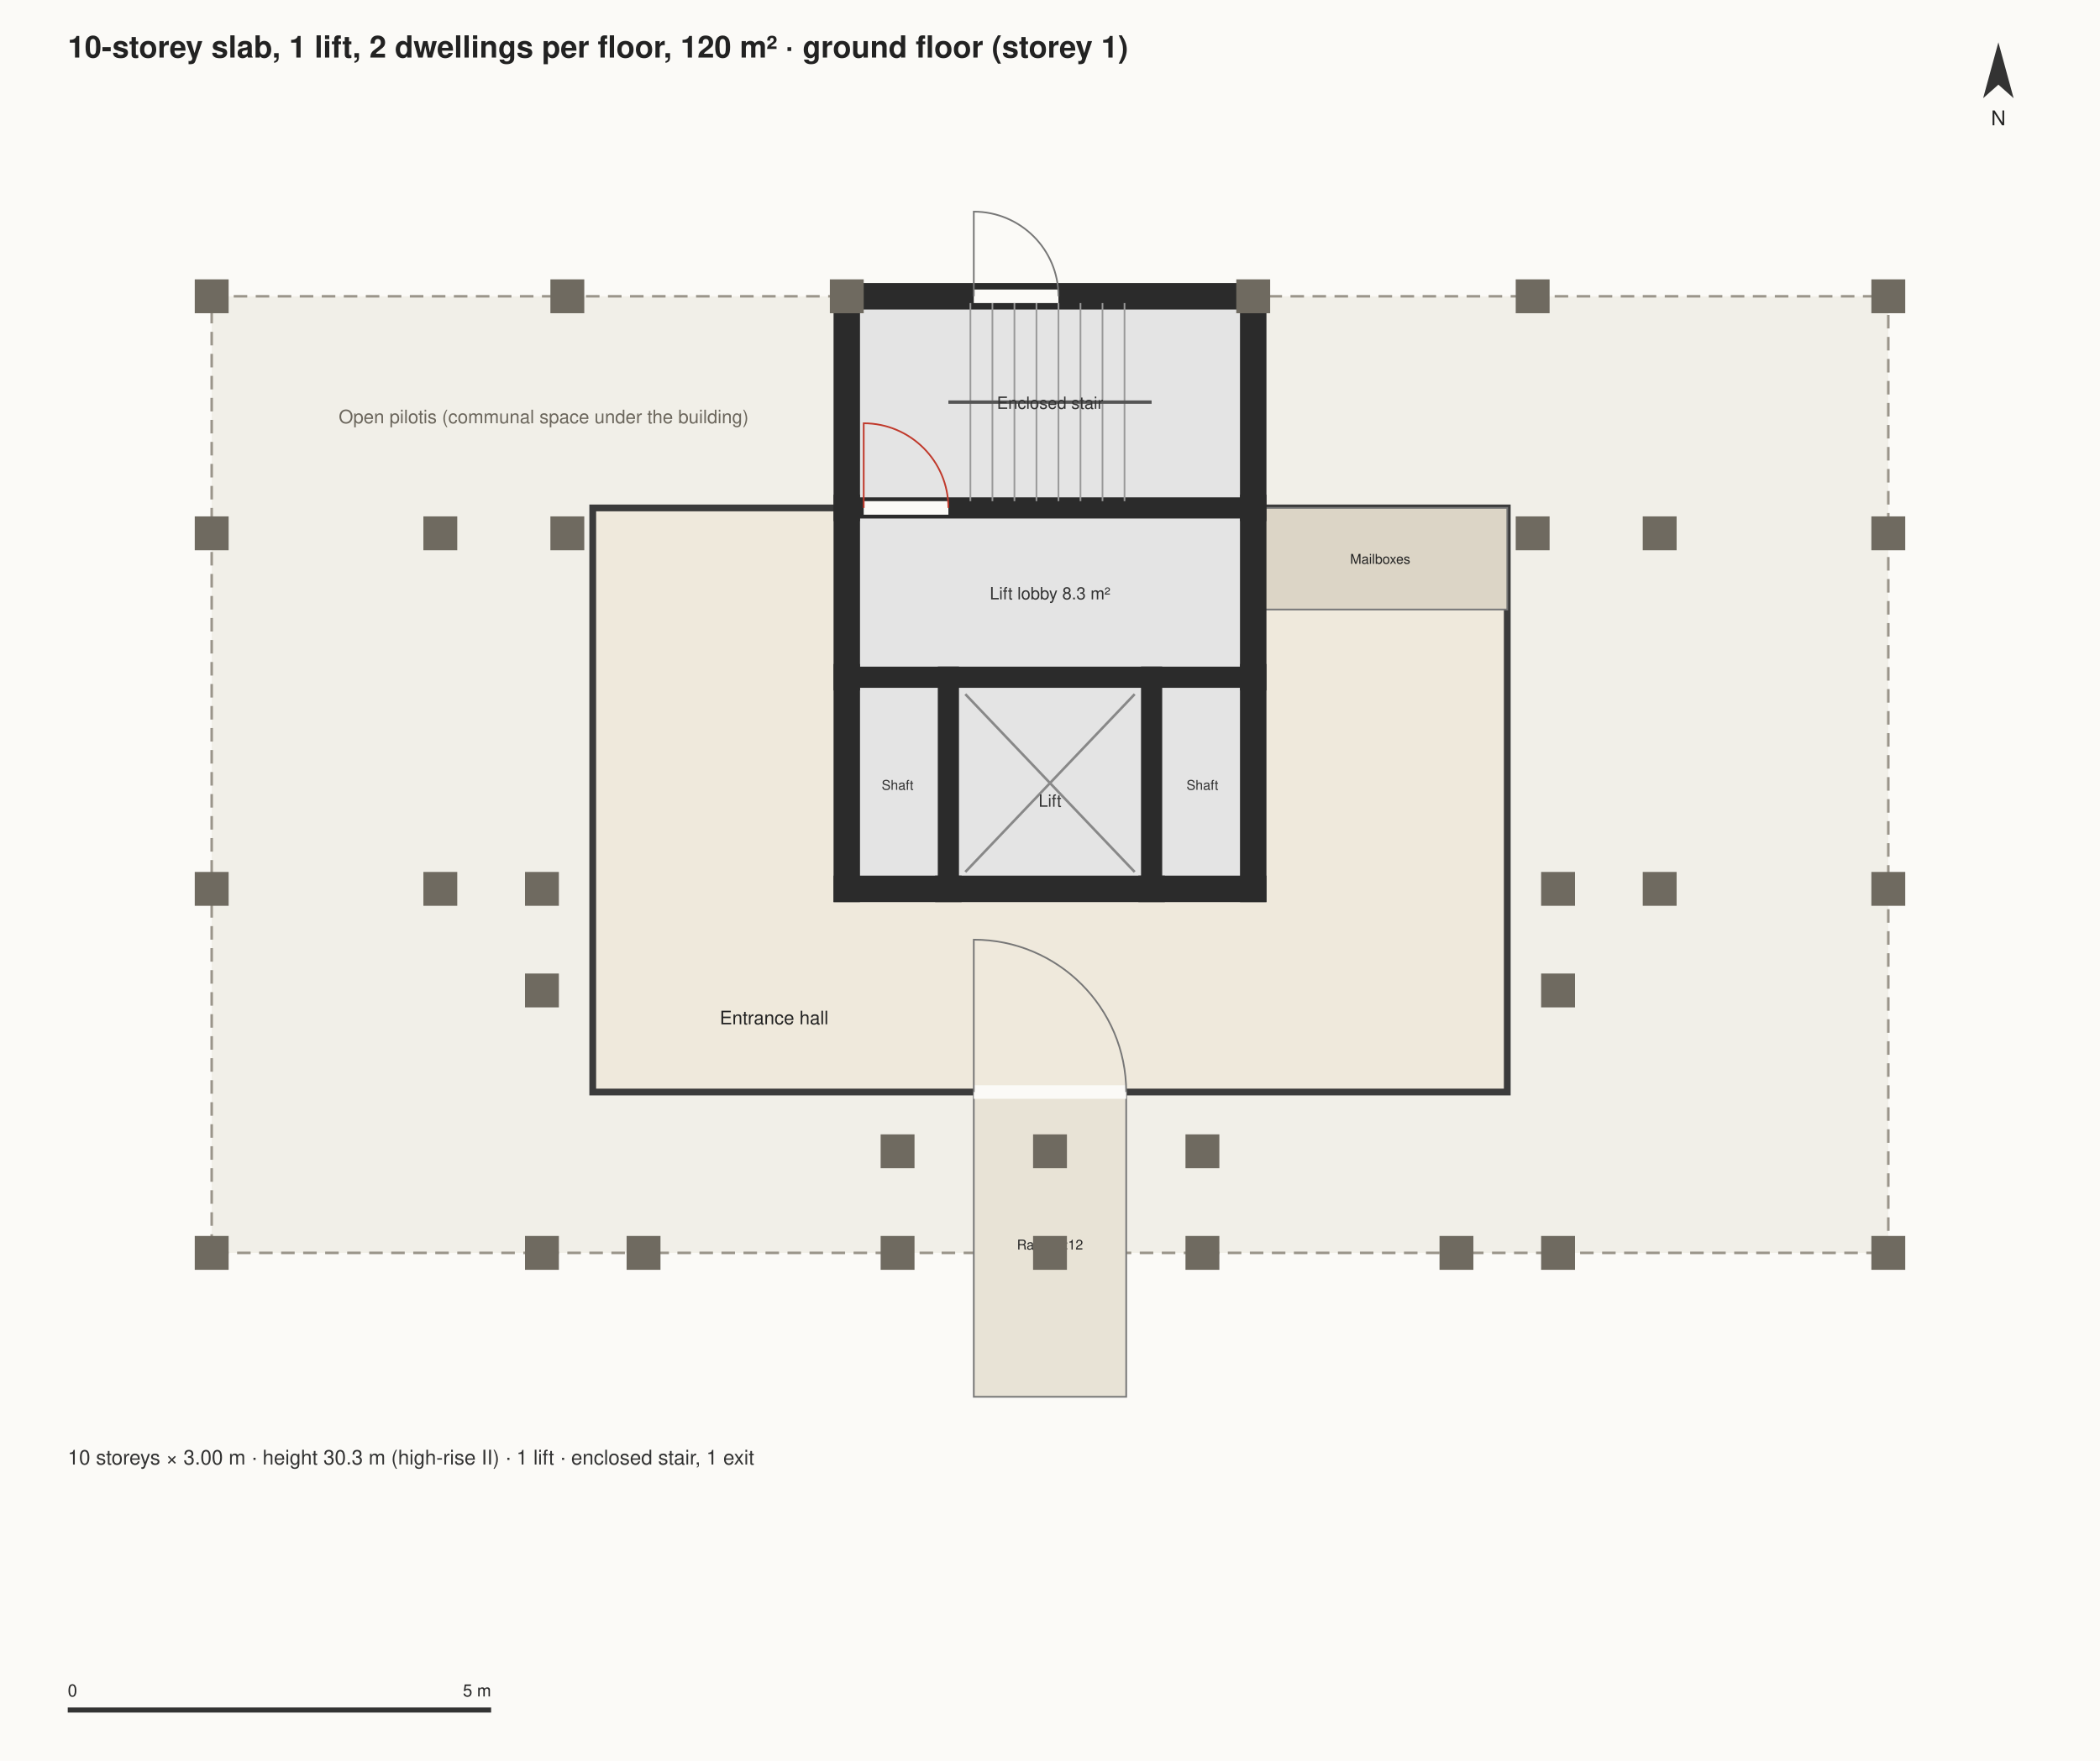
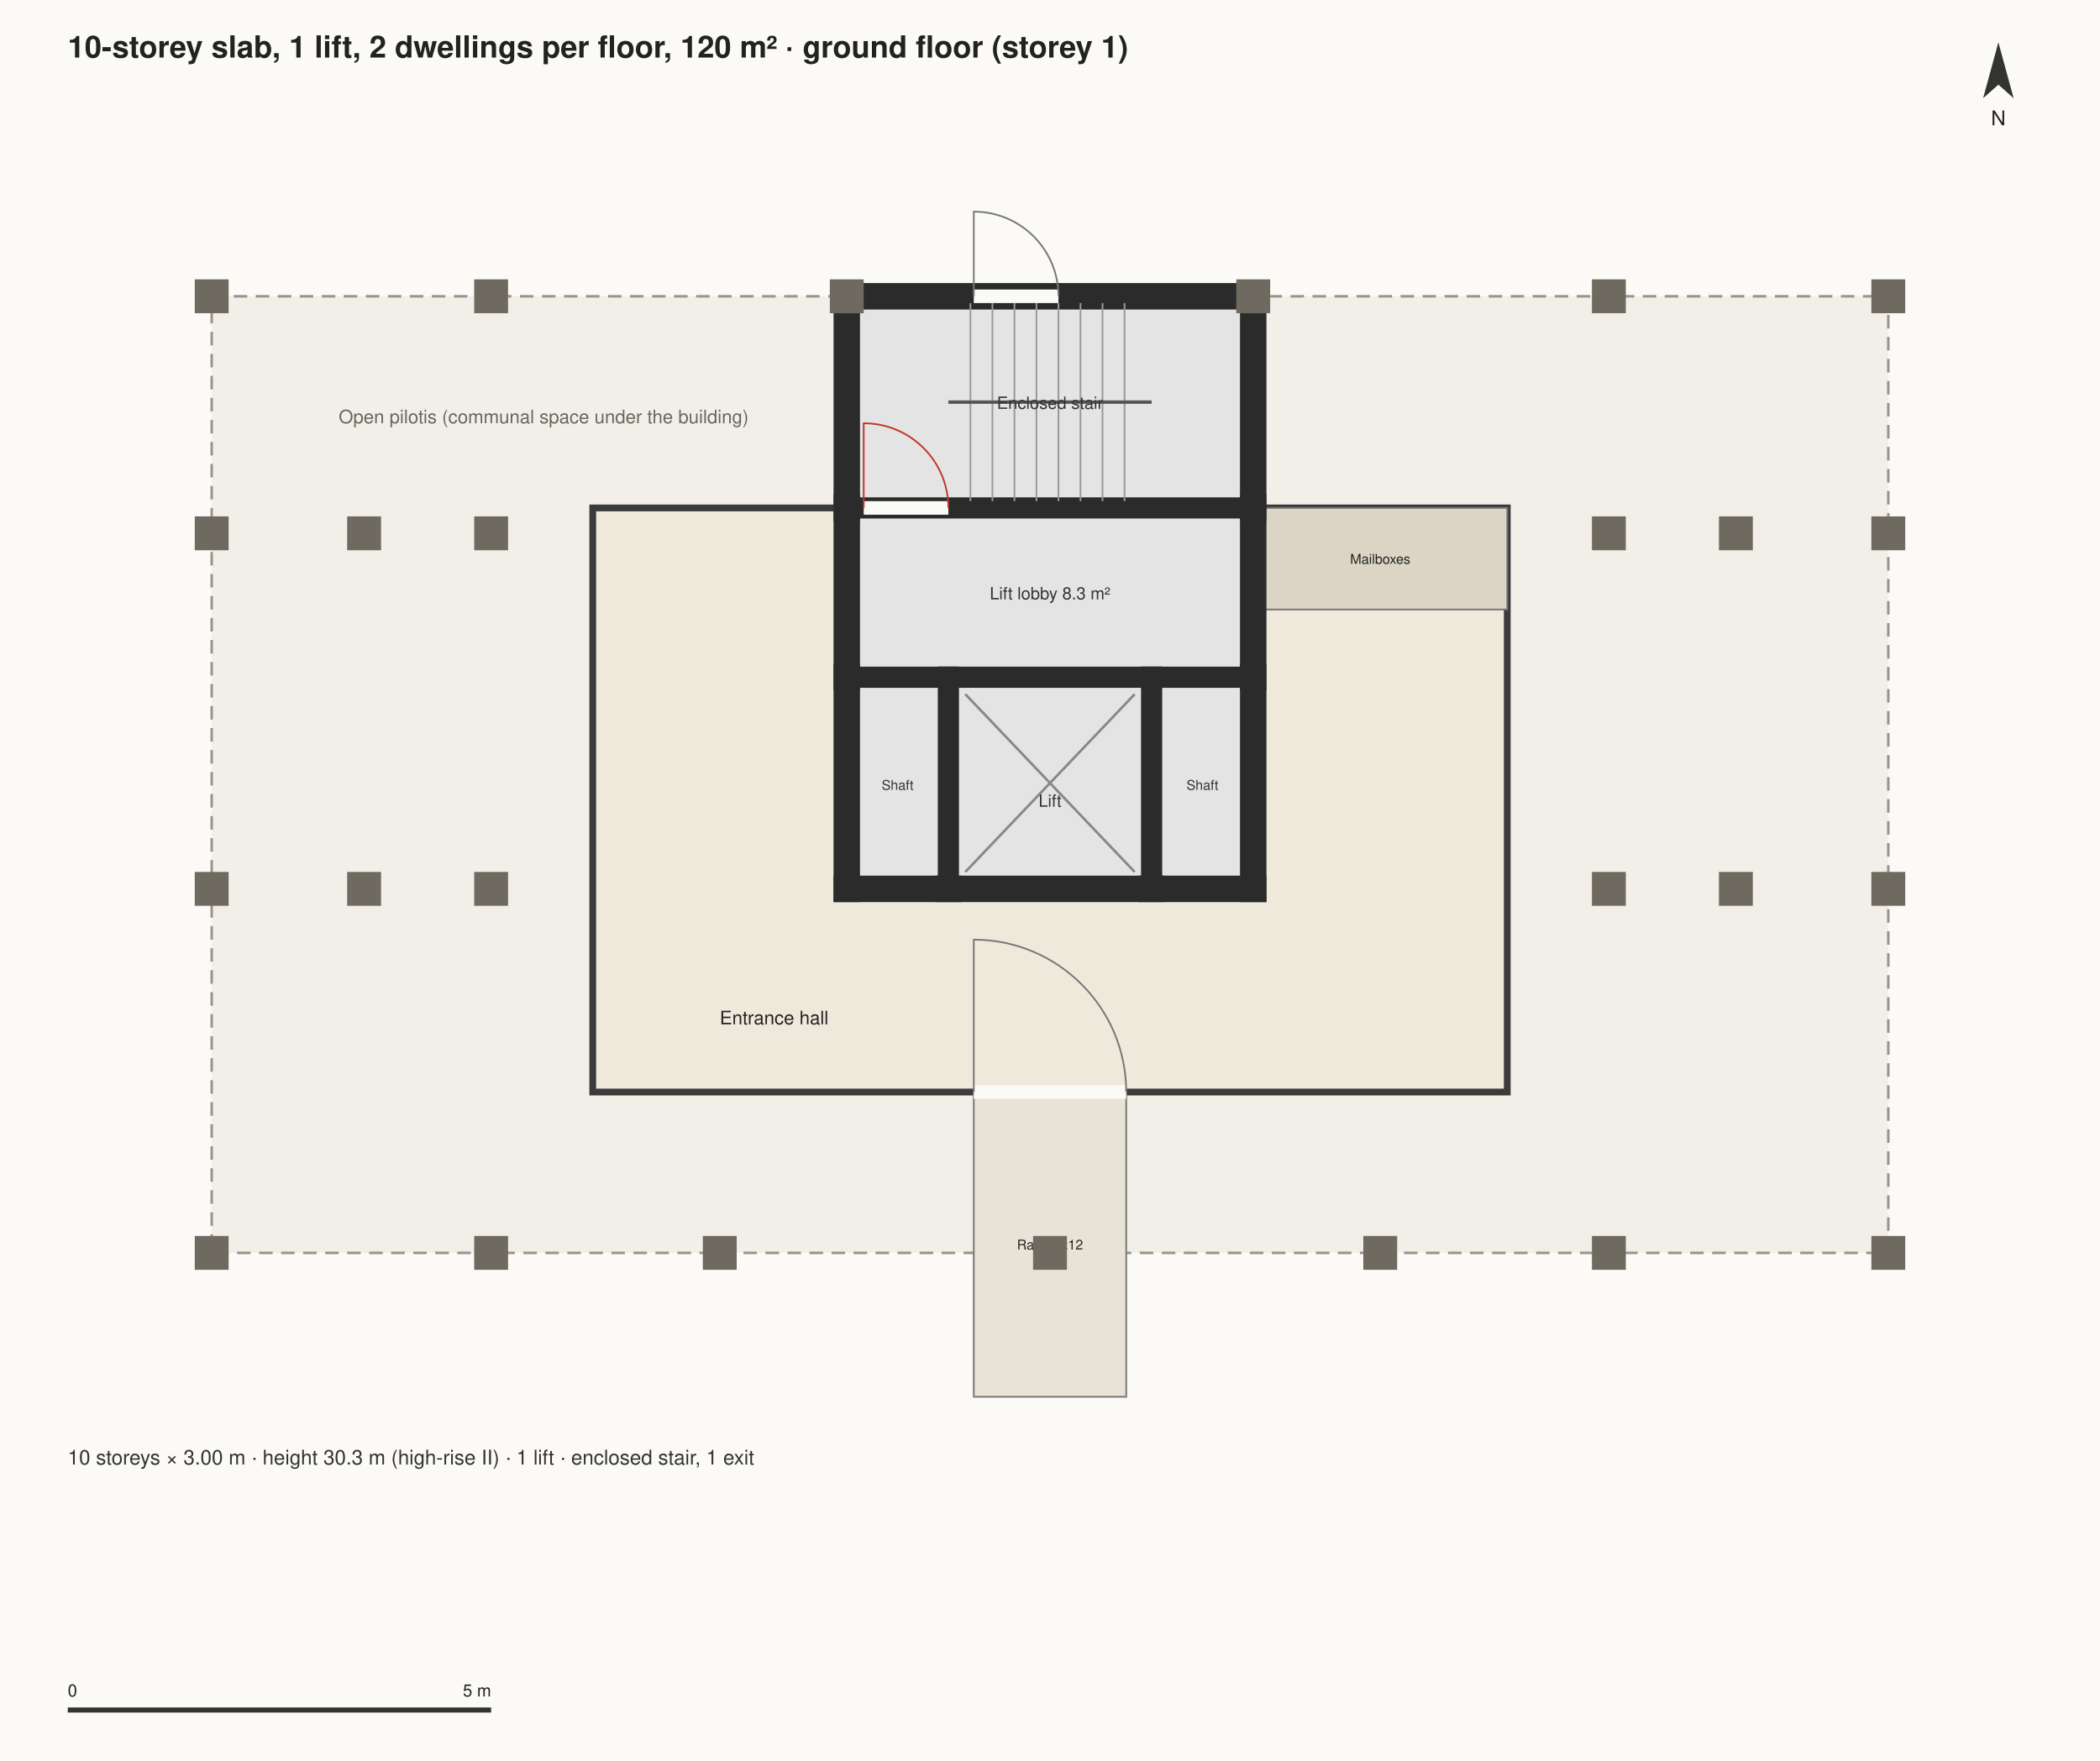
<svg xmlns="http://www.w3.org/2000/svg" width="1240" height="1040" viewBox="0 0 1240 1040" font-family="Helvetica, Arial, sans-serif">
  <rect width="100%" height="100%" fill="#fbfaf7" />
  <rect x="125.0" y="175.0" width="990.0" height="565.0" fill="#f1efe8" stroke="#9a958a" stroke-width="1.5" stroke-dasharray="8 5" />
  <text x="200.0" y="250.0" font-size="11" text-anchor="start" fill="#6b665c" font-weight="normal">Open pilotis (communal space under the building)</text>
  <rect x="350.0" y="300.0" width="540.0" height="345.0" fill="#efe9dc" stroke="#3b3b3b" stroke-width="4" />
  <rect x="740.0" y="300.0" width="150.0" height="60.0" fill="#dcd5c6" stroke="#777" stroke-width="1" />
  <text x="815.0" y="333.0" font-size="8" text-anchor="middle" fill="#222" font-weight="normal">Mailboxes</text>
  <text x="425.0" y="605.0" font-size="11" text-anchor="start" fill="#222" font-weight="normal">Entrance hall</text>
  <rect x="575.0" y="645.0" width="90.0" height="180.0" fill="#e8e3d6" stroke="#777" stroke-width="1" />
  <text x="620.0" y="738.0" font-size="8" text-anchor="middle" fill="#222" font-weight="normal">Ramp 1:12</text>
  <rect x="500.0" y="175.0" width="240.0" height="125.0" fill="#e4e4e4" stroke="none" stroke-width="0" />
  <rect x="500.0" y="300.0" width="240.0" height="100.0" fill="#e4e4e4" stroke="none" stroke-width="0" />
  <rect x="500.0" y="400.0" width="60.0" height="125.0" fill="#e4e4e4" stroke="none" stroke-width="0" />
  <rect x="560.0" y="400.0" width="120.0" height="125.0" fill="#e4e4e4" stroke="none" stroke-width="0" />
  <rect x="680.0" y="400.0" width="60.0" height="125.0" fill="#e4e4e4" stroke="none" stroke-width="0" />
  <line x1="500.0" y1="175.0" x2="500.0" y2="300.0" stroke="#2b2b2b" stroke-width="15.625" stroke-linecap="square" />
  <line x1="500.0" y1="300.0" x2="500.0" y2="400.0" stroke="#2b2b2b" stroke-width="15.625" stroke-linecap="square" />
  <line x1="500.0" y1="400.0" x2="500.0" y2="525.0" stroke="#2b2b2b" stroke-width="15.625" stroke-linecap="square" />
  <line x1="560.0" y1="400.0" x2="560.0" y2="525.0" stroke="#2b2b2b" stroke-width="12.5" stroke-linecap="square" />
  <line x1="680.0" y1="400.0" x2="680.0" y2="525.0" stroke="#2b2b2b" stroke-width="12.5" stroke-linecap="square" />
  <line x1="740.0" y1="175.0" x2="740.0" y2="300.0" stroke="#2b2b2b" stroke-width="15.625" stroke-linecap="square" />
  <line x1="740.0" y1="300.0" x2="740.0" y2="400.0" stroke="#2b2b2b" stroke-width="15.625" stroke-linecap="square" />
  <line x1="740.0" y1="400.0" x2="740.0" y2="525.0" stroke="#2b2b2b" stroke-width="15.625" stroke-linecap="square" />
  <line x1="500.0" y1="175.0" x2="740.0" y2="175.0" stroke="#2b2b2b" stroke-width="15.625" stroke-linecap="square" />
  <line x1="500.0" y1="300.0" x2="740.0" y2="300.0" stroke="#2b2b2b" stroke-width="12.5" stroke-linecap="square" />
  <line x1="500.0" y1="400.0" x2="560.0" y2="400.0" stroke="#2b2b2b" stroke-width="12.5" stroke-linecap="square" />
  <line x1="560.0" y1="400.0" x2="680.0" y2="400.0" stroke="#2b2b2b" stroke-width="12.5" stroke-linecap="square" />
  <line x1="680.0" y1="400.0" x2="740.0" y2="400.0" stroke="#2b2b2b" stroke-width="12.5" stroke-linecap="square" />
  <line x1="500.0" y1="525.0" x2="560.0" y2="525.0" stroke="#2b2b2b" stroke-width="15.625" stroke-linecap="square" />
  <line x1="560.0" y1="525.0" x2="680.0" y2="525.0" stroke="#2b2b2b" stroke-width="15.625" stroke-linecap="square" />
  <line x1="680.0" y1="525.0" x2="740.0" y2="525.0" stroke="#2b2b2b" stroke-width="15.625" stroke-linecap="square" />
  <line x1="573.0" y1="179.0" x2="573.0" y2="296.0" stroke="#999" stroke-width="1" />
  <line x1="586.0" y1="179.0" x2="586.0" y2="296.0" stroke="#999" stroke-width="1" />
  <line x1="599.0" y1="179.0" x2="599.0" y2="296.0" stroke="#999" stroke-width="1" />
  <line x1="612.0" y1="179.0" x2="612.0" y2="296.0" stroke="#999" stroke-width="1" />
  <line x1="625.0" y1="179.0" x2="625.0" y2="296.0" stroke="#999" stroke-width="1" />
  <line x1="638.0" y1="179.0" x2="638.0" y2="296.0" stroke="#999" stroke-width="1" />
  <line x1="651.0" y1="179.0" x2="651.0" y2="296.0" stroke="#999" stroke-width="1" />
  <line x1="664.0" y1="179.0" x2="664.0" y2="296.0" stroke="#999" stroke-width="1" />
  <line x1="560.0" y1="237.5" x2="680.0" y2="237.5" stroke="#555" stroke-width="2" />
  <text x="620.0" y="241.5" font-size="10" text-anchor="middle" fill="#333" font-weight="normal">Enclosed stair</text>
  <text x="620.0" y="354.0" font-size="10" text-anchor="middle" fill="#333" font-weight="normal">Lift lobby 8.3 m²</text>
  <text x="530.0" y="466.5" font-size="8" text-anchor="middle" fill="#333" font-weight="normal">Shaft</text>
  <line x1="570.0" y1="410.0" x2="670.0" y2="515.0" stroke="#888" stroke-width="1.5" />
  <line x1="670.0" y1="410.0" x2="570.0" y2="515.0" stroke="#888" stroke-width="1.5" />
  <text x="620.0" y="476.5" font-size="10" text-anchor="middle" fill="#333" font-weight="normal">Lift</text>
  <text x="710.0" y="466.5" font-size="8" text-anchor="middle" fill="#333" font-weight="normal">Shaft</text>
  <rect x="115.0" y="165.0" width="20.0" height="20.0" fill="#6f6a60" stroke="none" stroke-width="0" />
  <rect x="115.0" y="305.0" width="20.0" height="20.0" fill="#6f6a60" stroke="none" stroke-width="0" />
  <rect x="115.0" y="515.0" width="20.0" height="20.0" fill="#6f6a60" stroke="none" stroke-width="0" />
  <rect x="115.0" y="730.0" width="20.0" height="20.0" fill="#6f6a60" stroke="none" stroke-width="0" />
-   <rect x="250.0" y="305.0" width="20.0" height="20.0" fill="#6f6a60" stroke="none" stroke-width="0" />
-   <rect x="250.0" y="515.0" width="20.0" height="20.0" fill="#6f6a60" stroke="none" stroke-width="0" />
-   <rect x="310.0" y="515.0" width="20.0" height="20.0" fill="#6f6a60" stroke="none" stroke-width="0" />
-   <rect x="310.0" y="575.0" width="20.0" height="20.0" fill="#6f6a60" stroke="none" stroke-width="0" />
-   <rect x="310.0" y="730.0" width="20.0" height="20.0" fill="#6f6a60" stroke="none" stroke-width="0" />
-   <rect x="325.0" y="165.0" width="20.0" height="20.0" fill="#6f6a60" stroke="none" stroke-width="0" />
-   <rect x="325.0" y="305.0" width="20.0" height="20.0" fill="#6f6a60" stroke="none" stroke-width="0" />
-   <rect x="370.0" y="730.0" width="20.0" height="20.0" fill="#6f6a60" stroke="none" stroke-width="0" />
+   <rect x="205.0" y="305.0" width="20.0" height="20.0" fill="#6f6a60" stroke="none" stroke-width="0" />
+   <rect x="205.0" y="515.0" width="20.0" height="20.0" fill="#6f6a60" stroke="none" stroke-width="0" />
+   <rect x="280.0" y="165.0" width="20.0" height="20.0" fill="#6f6a60" stroke="none" stroke-width="0" />
+   <rect x="280.0" y="305.0" width="20.0" height="20.0" fill="#6f6a60" stroke="none" stroke-width="0" />
+   <rect x="280.0" y="515.0" width="20.0" height="20.0" fill="#6f6a60" stroke="none" stroke-width="0" />
+   <rect x="280.0" y="730.0" width="20.0" height="20.0" fill="#6f6a60" stroke="none" stroke-width="0" />
+   <rect x="415.0" y="730.0" width="20.0" height="20.0" fill="#6f6a60" stroke="none" stroke-width="0" />
  <rect x="490.0" y="165.0" width="20.0" height="20.0" fill="#6f6a60" stroke="none" stroke-width="0" />
-   <rect x="520.0" y="670.0" width="20.0" height="20.0" fill="#6f6a60" stroke="none" stroke-width="0" />
-   <rect x="520.0" y="730.0" width="20.0" height="20.0" fill="#6f6a60" stroke="none" stroke-width="0" />
-   <rect x="610.0" y="670.0" width="20.0" height="20.0" fill="#6f6a60" stroke="none" stroke-width="0" />
  <rect x="610.0" y="730.0" width="20.0" height="20.0" fill="#6f6a60" stroke="none" stroke-width="0" />
-   <rect x="700.0" y="670.0" width="20.0" height="20.0" fill="#6f6a60" stroke="none" stroke-width="0" />
-   <rect x="700.0" y="730.0" width="20.0" height="20.0" fill="#6f6a60" stroke="none" stroke-width="0" />
  <rect x="730.0" y="165.0" width="20.0" height="20.0" fill="#6f6a60" stroke="none" stroke-width="0" />
-   <rect x="850.0" y="730.0" width="20.0" height="20.0" fill="#6f6a60" stroke="none" stroke-width="0" />
-   <rect x="895.0" y="165.0" width="20.0" height="20.0" fill="#6f6a60" stroke="none" stroke-width="0" />
-   <rect x="895.0" y="305.0" width="20.0" height="20.0" fill="#6f6a60" stroke="none" stroke-width="0" />
-   <rect x="910.0" y="515.0" width="20.0" height="20.0" fill="#6f6a60" stroke="none" stroke-width="0" />
-   <rect x="910.0" y="575.0" width="20.0" height="20.0" fill="#6f6a60" stroke="none" stroke-width="0" />
-   <rect x="910.0" y="730.0" width="20.0" height="20.0" fill="#6f6a60" stroke="none" stroke-width="0" />
-   <rect x="970.0" y="305.0" width="20.0" height="20.0" fill="#6f6a60" stroke="none" stroke-width="0" />
-   <rect x="970.0" y="515.0" width="20.0" height="20.0" fill="#6f6a60" stroke="none" stroke-width="0" />
+   <rect x="805.0" y="730.0" width="20.0" height="20.0" fill="#6f6a60" stroke="none" stroke-width="0" />
+   <rect x="940.0" y="165.0" width="20.0" height="20.0" fill="#6f6a60" stroke="none" stroke-width="0" />
+   <rect x="940.0" y="305.0" width="20.0" height="20.0" fill="#6f6a60" stroke="none" stroke-width="0" />
+   <rect x="940.0" y="515.0" width="20.0" height="20.0" fill="#6f6a60" stroke="none" stroke-width="0" />
+   <rect x="940.0" y="730.0" width="20.0" height="20.0" fill="#6f6a60" stroke="none" stroke-width="0" />
+   <rect x="1015.0" y="305.0" width="20.0" height="20.0" fill="#6f6a60" stroke="none" stroke-width="0" />
+   <rect x="1015.0" y="515.0" width="20.0" height="20.0" fill="#6f6a60" stroke="none" stroke-width="0" />
  <rect x="1105.0" y="165.0" width="20.0" height="20.0" fill="#6f6a60" stroke="none" stroke-width="0" />
  <rect x="1105.0" y="305.0" width="20.0" height="20.0" fill="#6f6a60" stroke="none" stroke-width="0" />
  <rect x="1105.0" y="515.0" width="20.0" height="20.0" fill="#6f6a60" stroke="none" stroke-width="0" />
  <rect x="1105.0" y="730.0" width="20.0" height="20.0" fill="#6f6a60" stroke="none" stroke-width="0" />
  <rect x="575.0" y="641.0" width="90.0" height="8" fill="#fbfaf7" />
  <path d="M575.0,645.0 L575.0,555.0 A90.0,90.0 0 0,1 665.0,645.0" fill="none" stroke="#777" stroke-width="1" />
  <rect x="575.0" y="171.0" width="50.0" height="8" fill="#fbfaf7" />
  <path d="M575.0,175.0 L575.0,125.0 A50.0,50.0 0 0,1 625.0,175.0" fill="none" stroke="#777" stroke-width="1" />
  <rect x="510.0" y="296.0" width="50.0" height="8" fill="#fbfaf7" />
  <path d="M510.0,300.0 L510.0,250.0 A50.0,50.0 0 0,1 560.0,300.0" fill="none" stroke="#c0392b" stroke-width="1" />
  <path d="M1180.0,25 L1171.0,58 L1180.0,50 L1189.0,58 Z" fill="#333" />
  <text x="1180.0" y="74.0" font-size="12" text-anchor="middle" fill="#222" font-weight="normal">N</text>
  <line x1="40.0" y1="1010.0" x2="290.0" y2="1010.0" stroke="#333" stroke-width="3" />
  <text x="40.0" y="1002.0" font-size="10" text-anchor="start" fill="#222" font-weight="normal">0</text>
  <text x="290.0" y="1002.0" font-size="10" text-anchor="end" fill="#222" font-weight="normal">5 m</text>
  <text x="40.0" y="34.0" font-size="18" text-anchor="start" fill="#222" font-weight="bold">10-storey slab, 1 lift, 2 dwellings per floor, 120 m² · ground floor (storey 1)</text>
  <text x="40.0" y="865.0" font-size="12" text-anchor="start" fill="#333" font-weight="normal">10 storeys × 3.00 m · height 30.3 m (high-rise II) · 1 lift · enclosed stair, 1 exit</text>
</svg>
